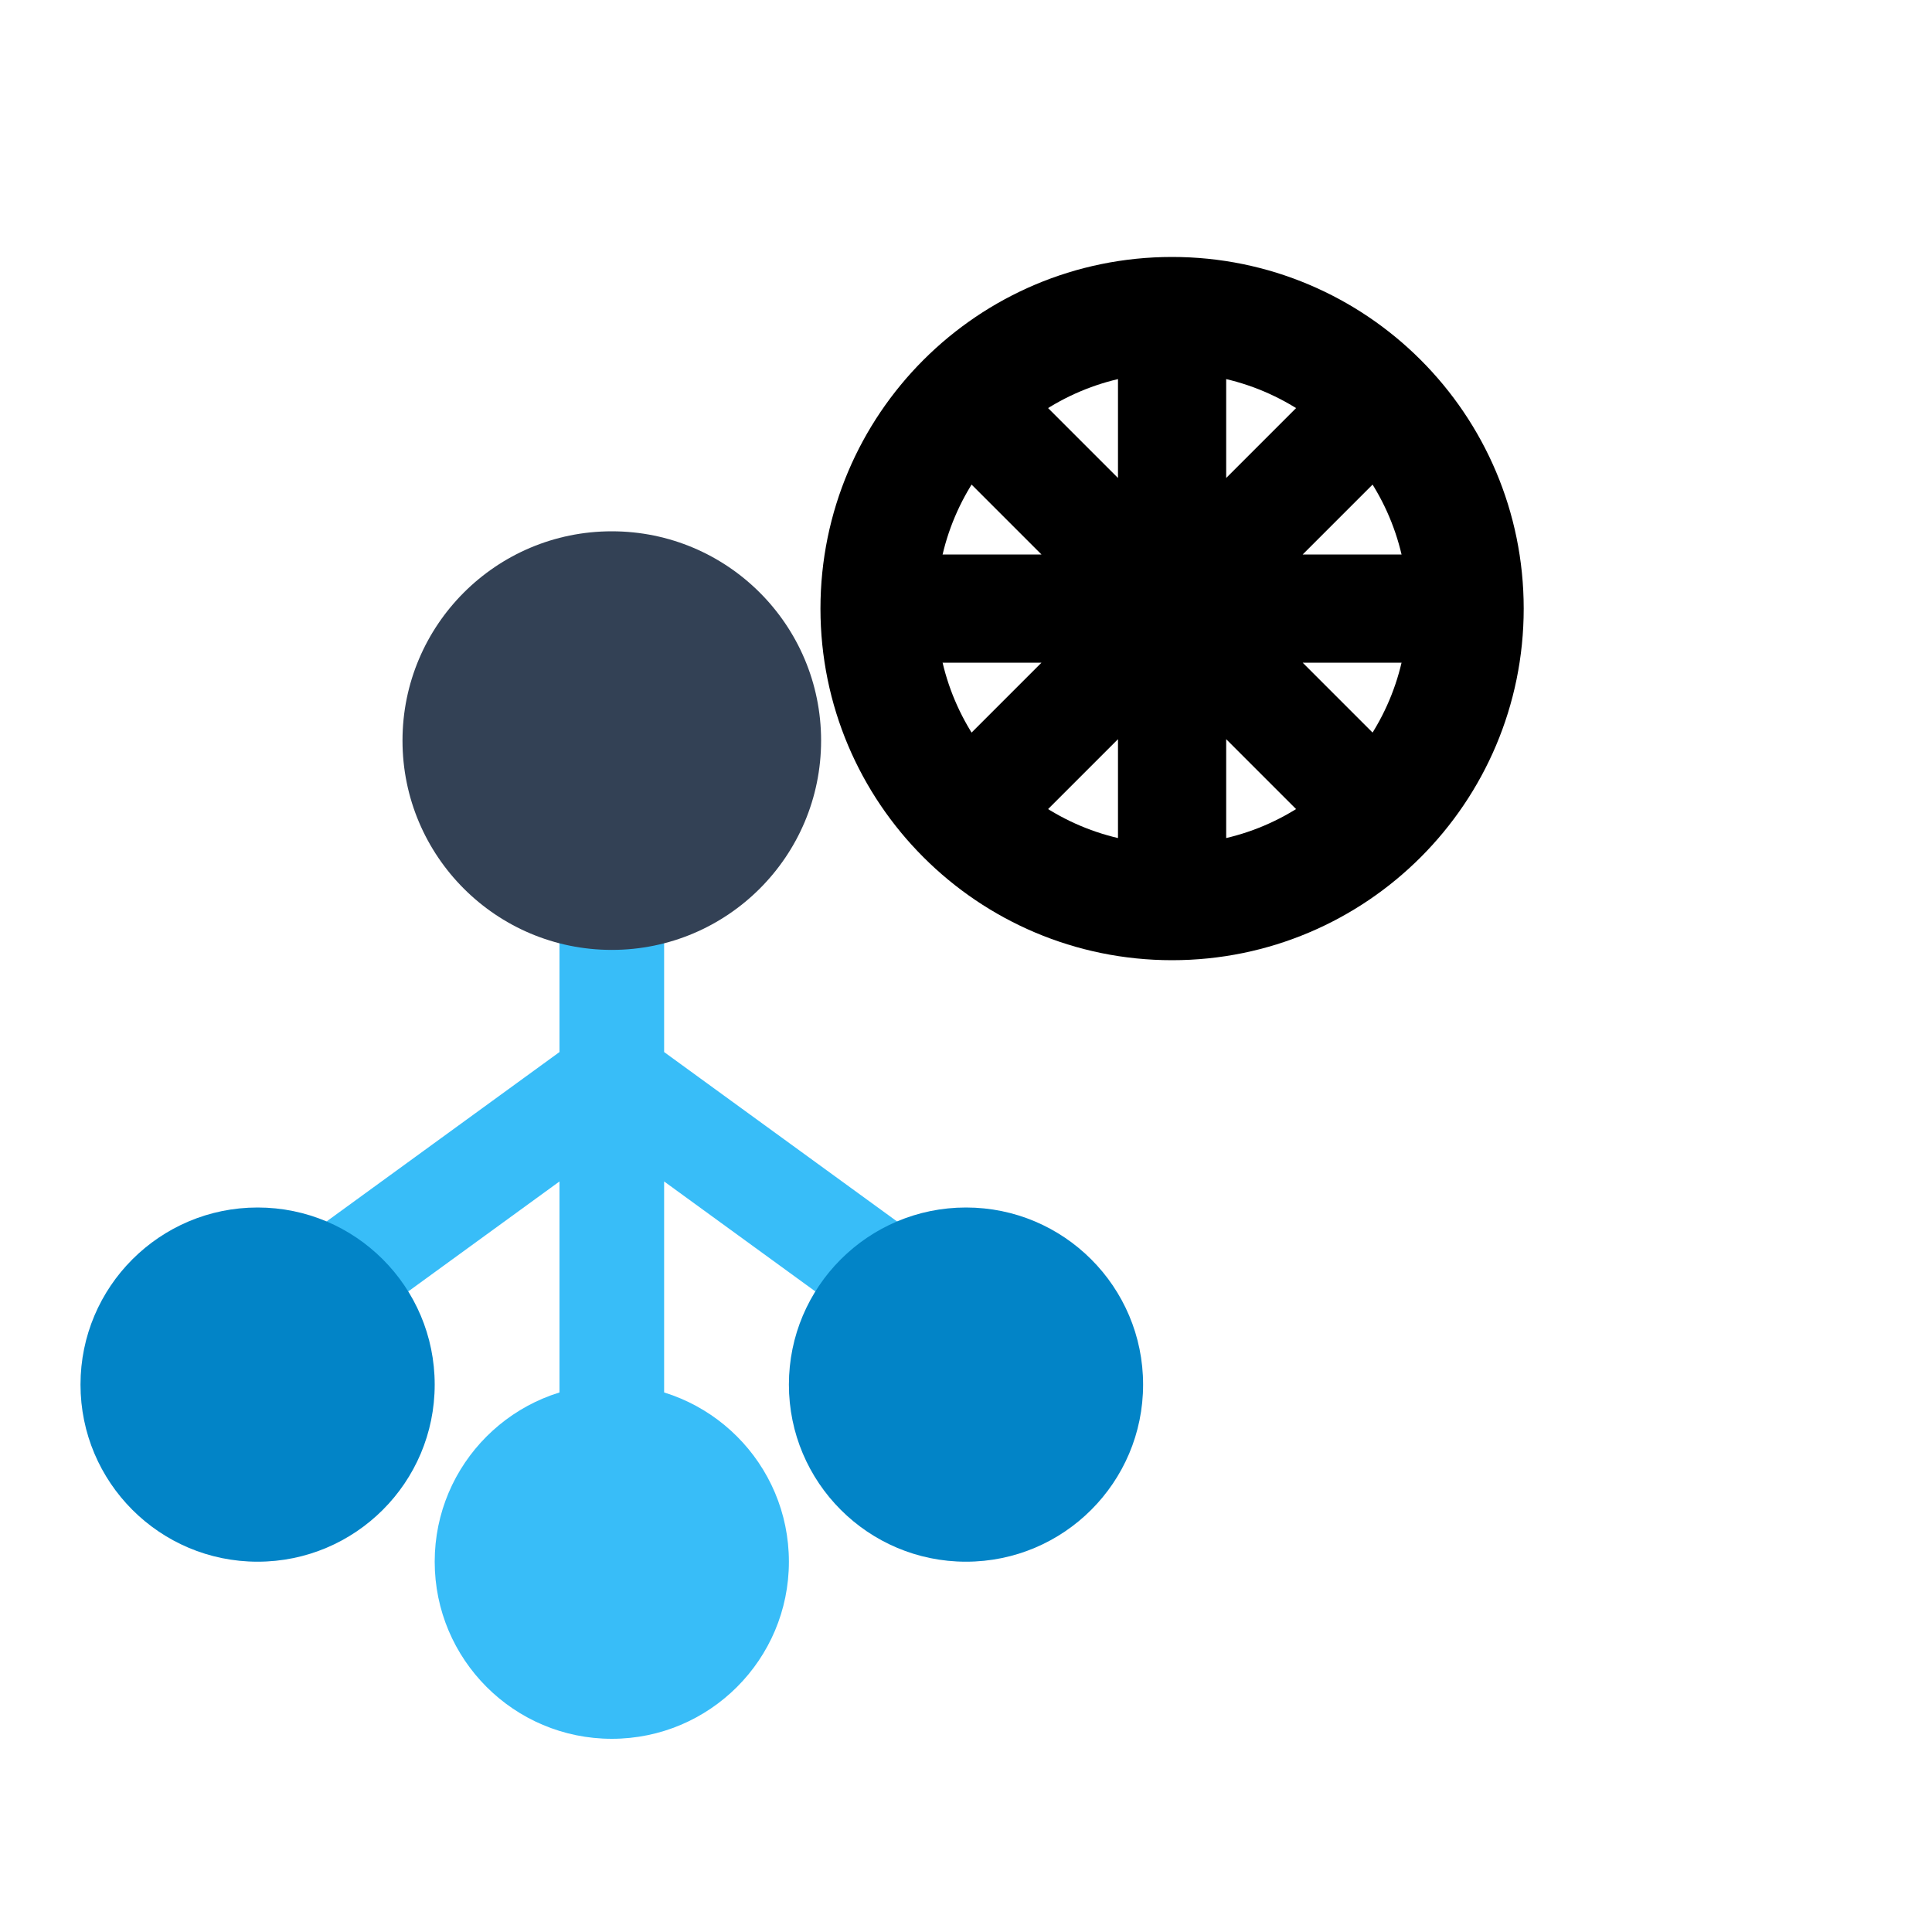
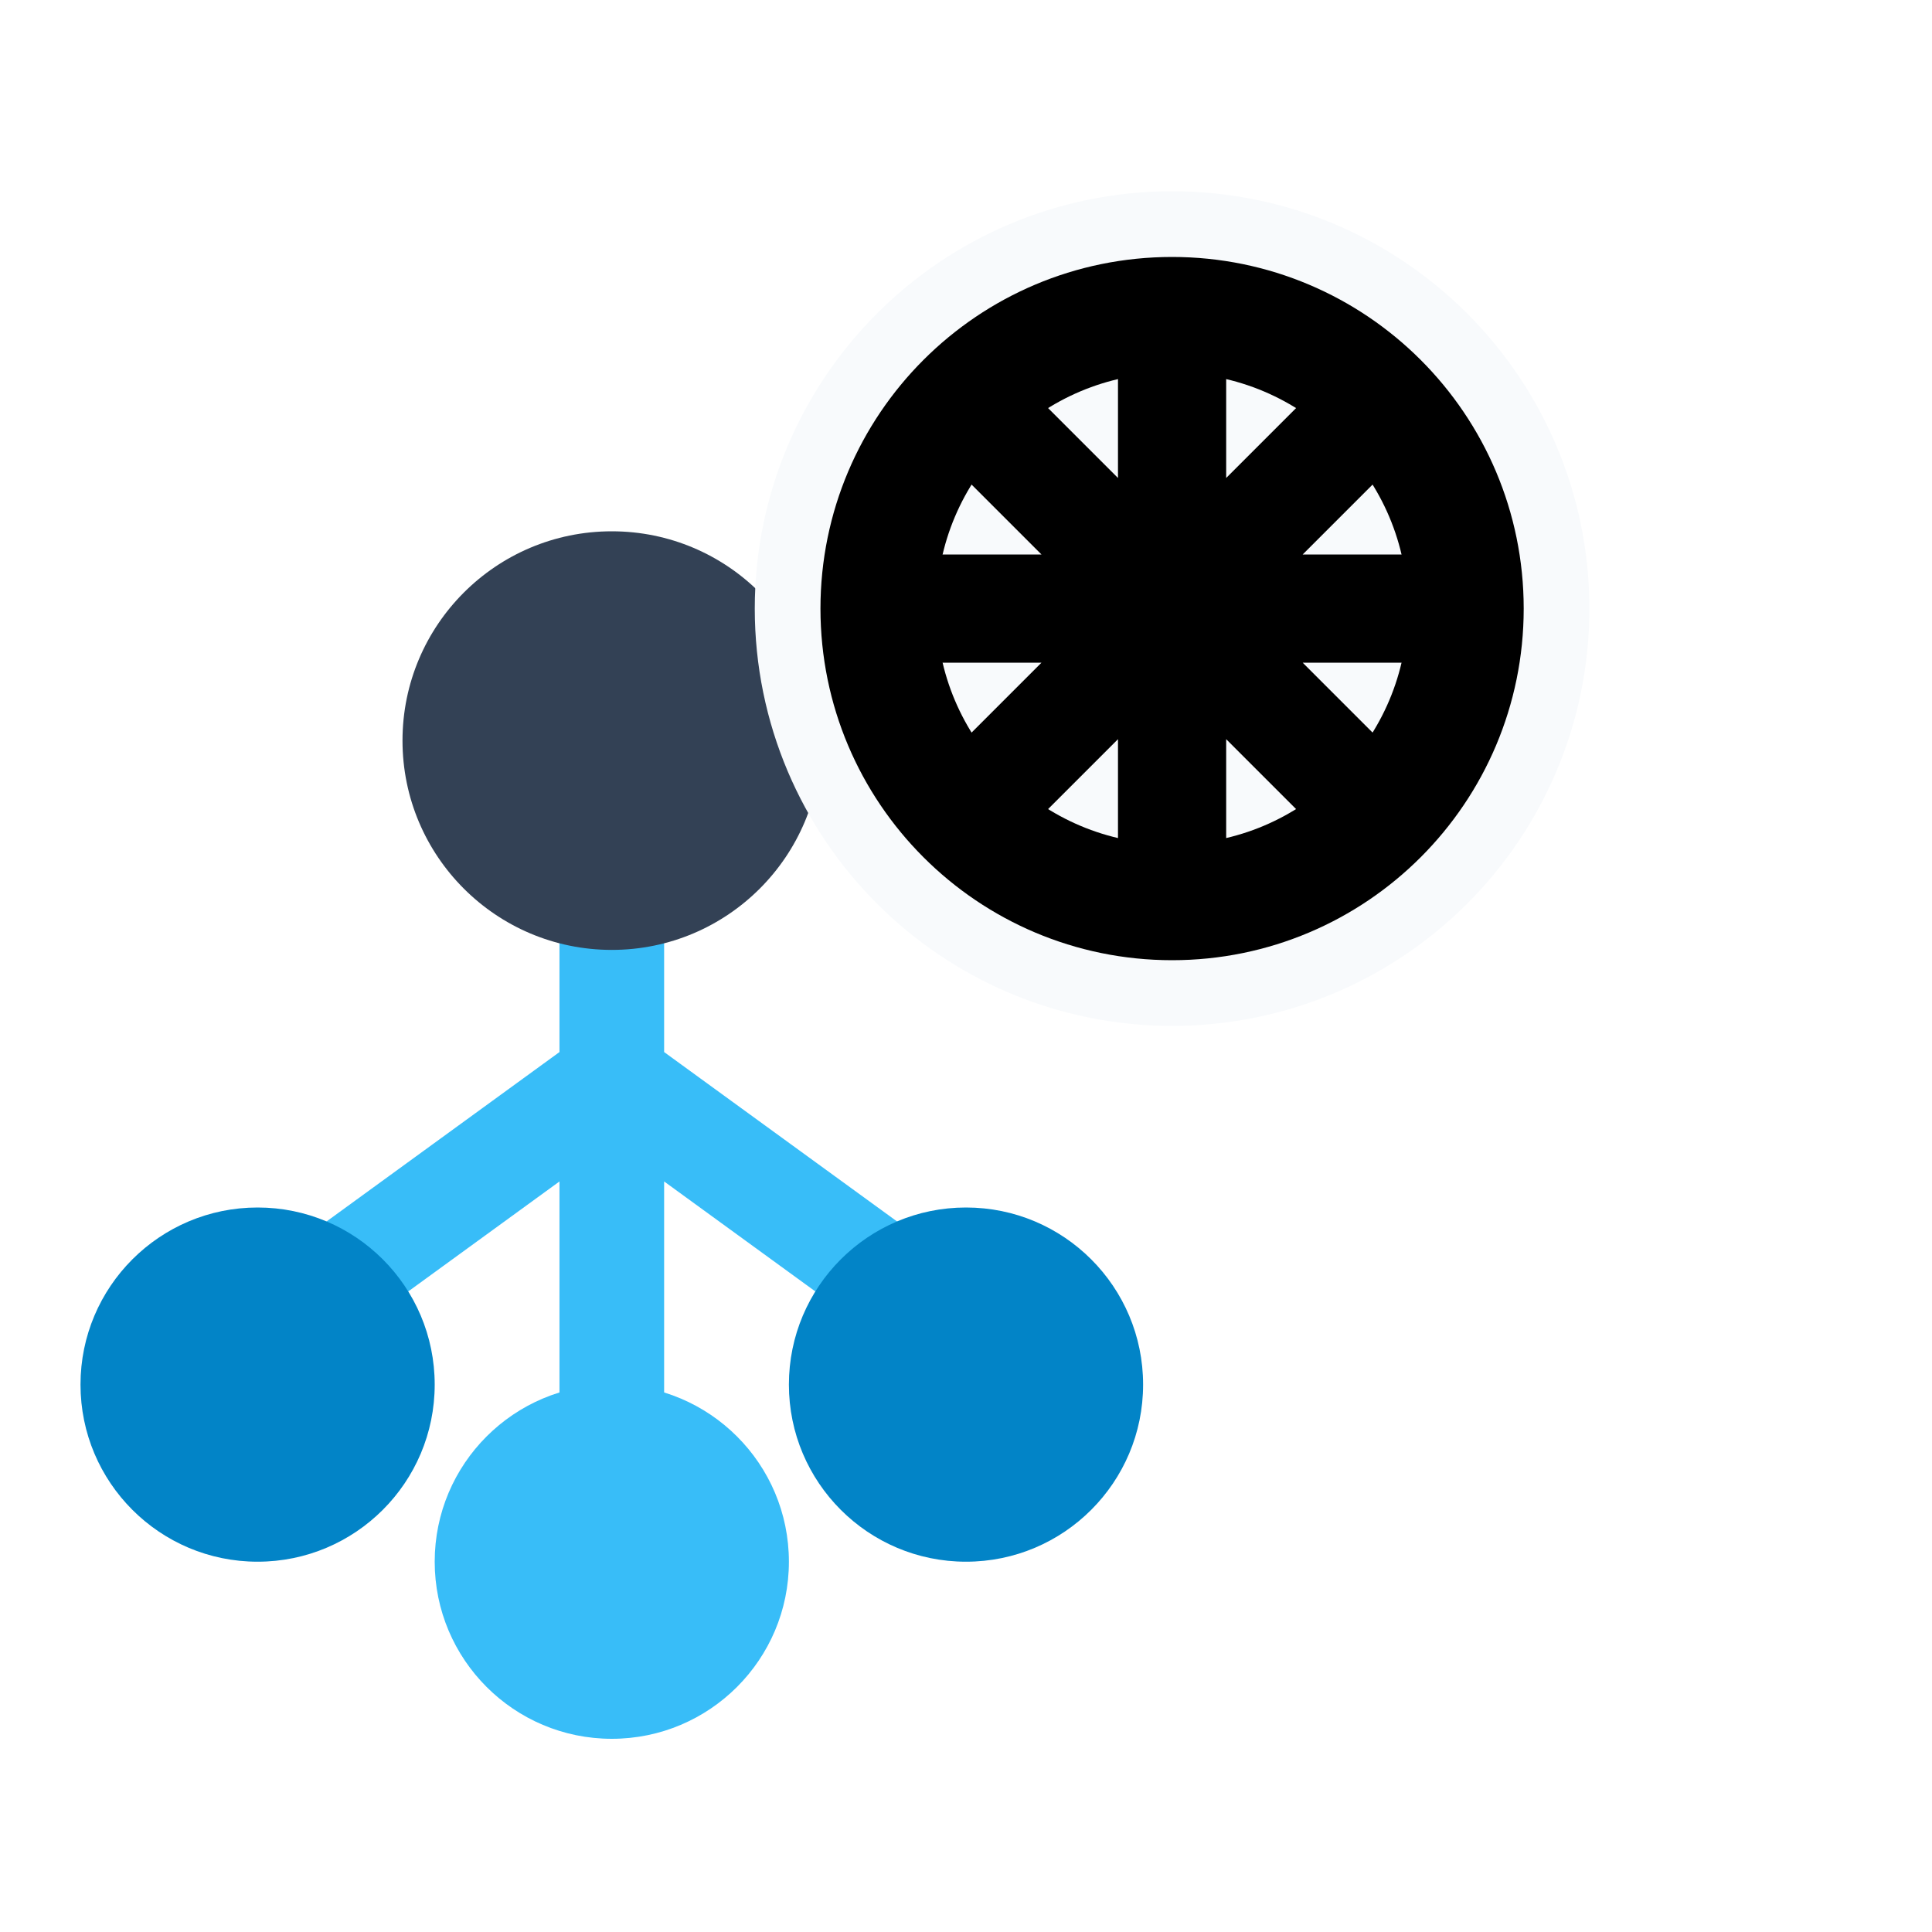
<svg xmlns="http://www.w3.org/2000/svg" viewBox="0 0 24 24" width="24" height="24">
  <g transform="translate(1.2 6.2)">
    <g transform="translate(-2.4 -2.4)">
      <g stroke="#38bdf8" stroke-width="1.3" fill="none">
        <path d="M8.8 6.4v3.2M8.8 9.6 4.4 12.8M8.8 9.6l4.4 3.2M8.8 9.6v5" />
      </g>
      <circle cx="8.8" cy="5.4" r="2.6" fill="#334155" />
      <circle cx="4.4" cy="13.4" r="2.2" fill="#0284c7" />
      <circle cx="13.2" cy="13.4" r="2.2" fill="#0284c7" />
      <circle cx="8.8" cy="15.6" r="2.2" fill="#38bdf8" />
    </g>
  </g>
  <g transform="translate(8.8 1.8)">
    <g transform="scale(0.48)">
+       <circle cx="12" cy="12" r="7.6" fill="none" stroke="#f8fafc" stroke-width="6.4" />
+       <path d="M12 4.4V19.6M4.4 12h15.2M6.6 6.6l10.8 10.8M17.4 6.6 6.6 17.4" stroke="#f8fafc" stroke-width="6" />
      <circle cx="12" cy="12" r="7.6" fill="none" stroke="#000" stroke-width="3" />
      <path d="M12 4.4V19.6M4.4 12h15.2M6.6 6.6l10.8 10.8M17.4 6.6 6.6 17.4" stroke="#000" stroke-width="2.8" />
    </g>
  </g>
</svg>
